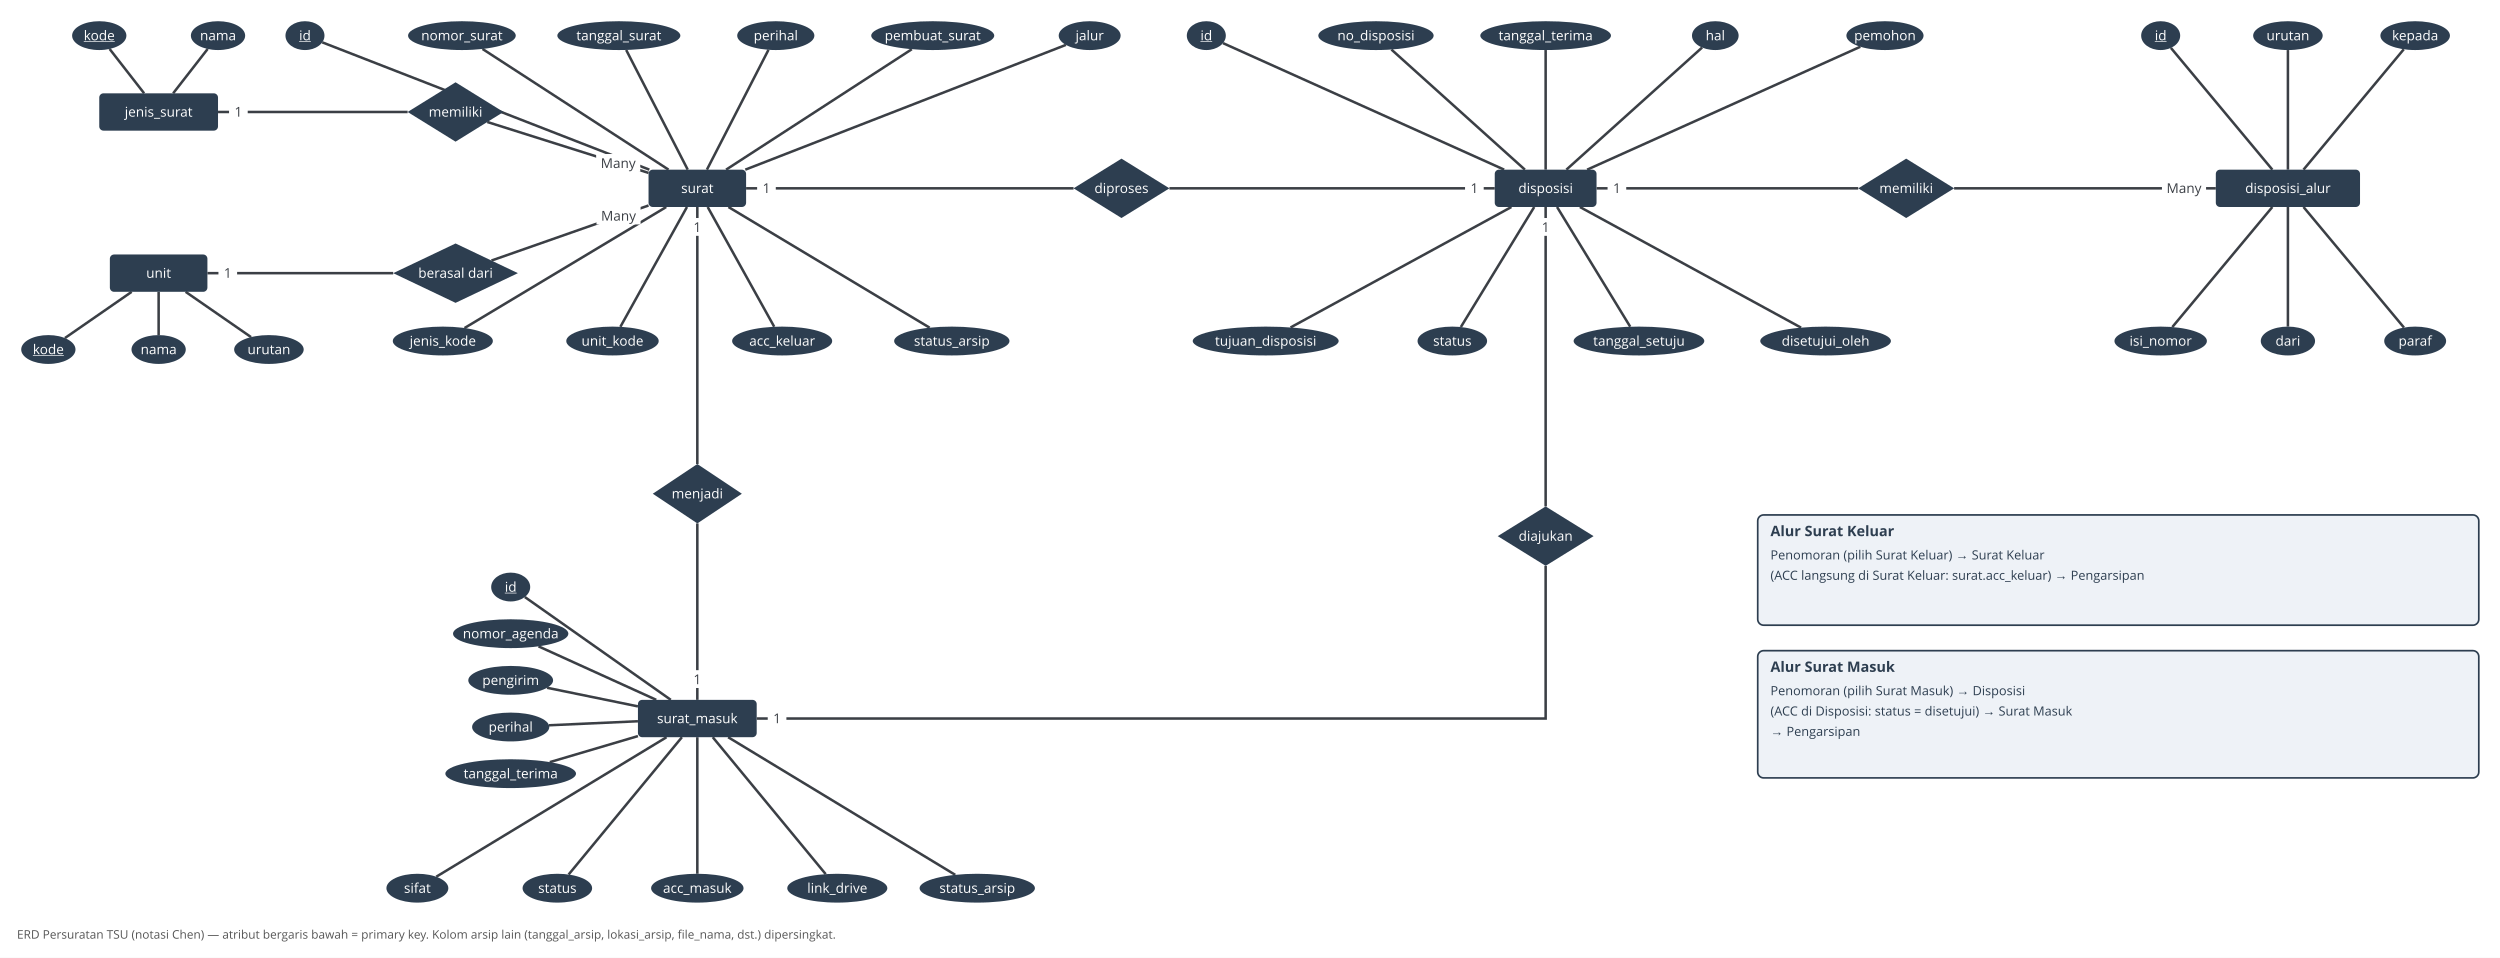
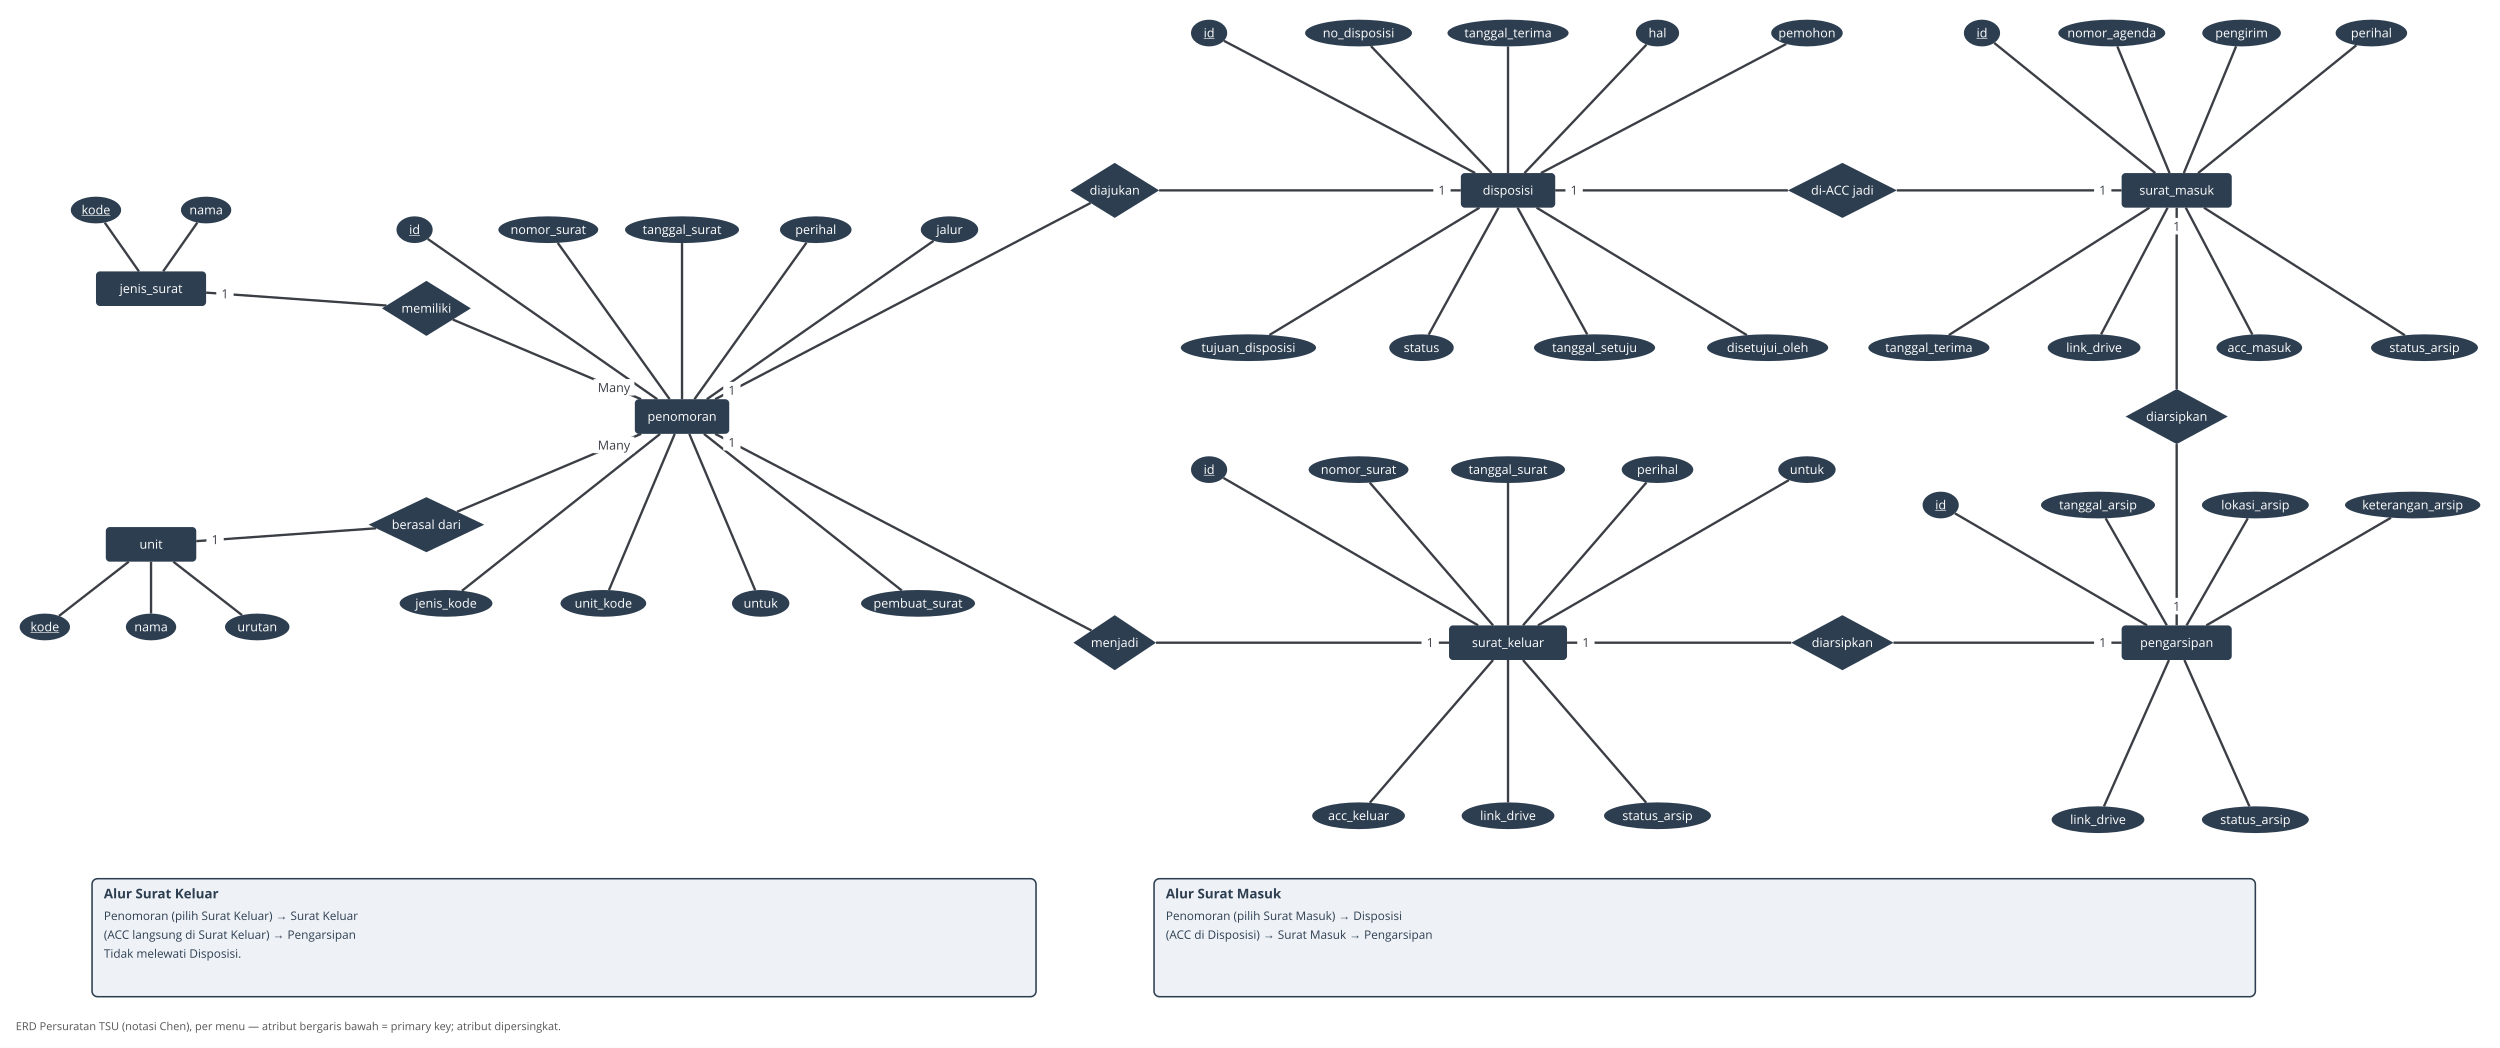
- <svg xmlns="http://www.w3.org/2000/svg" viewBox="106.0 356.0 5894.0 2258.0" width="5894.0" height="2258.0" font-family="Open Sans, Segoe UI, Arial, sans-serif">
-   <rect x="106.0" y="356.0" width="5894.0" height="2258.0" fill="#fff" />
-   <polyline fill="none" stroke="#3b3f45" stroke-width="6" points="445.8,576.0 364.4,471.4" />
-   <polyline fill="none" stroke="#3b3f45" stroke-width="6" points="514.2,576.0 595.6,471.4" />
-   <polyline fill="none" stroke="#3b3f45" stroke-width="6" points="416.4,1044.0 259.0,1153.0" />
-   <polyline fill="none" stroke="#3b3f45" stroke-width="6" points="480.0,1044.0 480.0,1146.0" />
-   <polyline fill="none" stroke="#3b3f45" stroke-width="6" points="543.6,1044.0 697.9,1150.8" />
-   <polyline fill="none" stroke="#3b3f45" stroke-width="6" points="1636.9,756.0 865.7,455.8" />
-   <polyline fill="none" stroke="#3b3f45" stroke-width="6" points="1682.2,756.0 1243.5,471.4" />
-   <polyline fill="none" stroke="#3b3f45" stroke-width="6" points="1727.4,756.0 1582.3,473.8" />
-   <polyline fill="none" stroke="#3b3f45" stroke-width="6" points="1772.6,756.0 1917.8,473.4" />
-   <polyline fill="none" stroke="#3b3f45" stroke-width="6" points="1817.8,756.0 2255.7,472.0" />
-   <polyline fill="none" stroke="#3b3f45" stroke-width="6" points="1863.1,756.0 2619.0,461.8" />
-   <polyline fill="none" stroke="#3b3f45" stroke-width="6" points="1676.7,844.0 1201.1,1129.4" />
-   <polyline fill="none" stroke="#3b3f45" stroke-width="6" points="1725.6,844.0 1568.6,1126.5" />
-   <polyline fill="none" stroke="#3b3f45" stroke-width="6" points="1774.4,844.0 1931.3,1126.4" />
-   <polyline fill="none" stroke="#3b3f45" stroke-width="6" points="1823.3,844.0 2297.7,1128.6" />
-   <polyline fill="none" stroke="#3b3f45" stroke-width="6" points="3652.2,756.0 2989.3,457.7" />
-   <polyline fill="none" stroke="#3b3f45" stroke-width="6" points="3701.1,756.0 3386.4,472.8" />
-   <polyline fill="none" stroke="#3b3f45" stroke-width="6" points="3750.0,756.0 3750.0,474.0" />
-   <polyline fill="none" stroke="#3b3f45" stroke-width="6" points="3798.9,756.0 4118.9,468.0" />
-   <polyline fill="none" stroke="#3b3f45" stroke-width="6" points="3847.8,756.0 4491.9,466.2" />
-   <polyline fill="none" stroke="#3b3f45" stroke-width="6" points="3669.3,844.0 3148.6,1128.0" />
-   <polyline fill="none" stroke="#3b3f45" stroke-width="6" points="3723.1,844.0 3550.1,1127.0" />
-   <polyline fill="none" stroke="#3b3f45" stroke-width="6" points="3776.9,844.0 3949.4,1126.3" />
-   <polyline fill="none" stroke="#3b3f45" stroke-width="6" points="3830.7,844.0 4352.2,1128.5" />
-   <polyline fill="none" stroke="#3b3f45" stroke-width="6" points="5463.3,756.0 5224.1,468.9" />
-   <polyline fill="none" stroke="#3b3f45" stroke-width="6" points="5500.0,756.0 5500.0,474.0" />
-   <polyline fill="none" stroke="#3b3f45" stroke-width="6" points="5536.7,756.0 5773.2,472.1" />
-   <polyline fill="none" stroke="#3b3f45" stroke-width="6" points="5463.3,844.0 5227.4,1127.1" />
-   <polyline fill="none" stroke="#3b3f45" stroke-width="6" points="5500.0,844.0 5500.0,1126.0" />
-   <polyline fill="none" stroke="#3b3f45" stroke-width="6" points="5536.7,844.0 5773.6,1128.3" />
-   <polyline fill="none" stroke="#3b3f45" stroke-width="6" points="1687.5,2006.0 1343.3,1763.5" />
-   <polyline fill="none" stroke="#3b3f45" stroke-width="6" points="1653.2,2006.0 1375.5,1879.8" />
-   <polyline fill="none" stroke="#3b3f45" stroke-width="6" points="1610.0,2021.4 1395.7,1977.5" />
-   <polyline fill="none" stroke="#3b3f45" stroke-width="6" points="1610.0,2056.4 1400.3,2065.9" />
-   <polyline fill="none" stroke="#3b3f45" stroke-width="6" points="1610.0,2091.4 1402.2,2152.8" />
-   <polyline fill="none" stroke="#3b3f45" stroke-width="6" points="1677.4,2094.0 1134.5,2423.0" />
-   <polyline fill="none" stroke="#3b3f45" stroke-width="6" points="1713.7,2094.0 1446.5,2417.8" />
-   <polyline fill="none" stroke="#3b3f45" stroke-width="6" points="1750.0,2094.0 1750.0,2416.0" />
-   <polyline fill="none" stroke="#3b3f45" stroke-width="6" points="1786.3,2094.0 2052.7,2416.9" />
-   <polyline fill="none" stroke="#3b3f45" stroke-width="6" points="1822.6,2094.0 2358.1,2418.6" />
-   <polyline fill="none" stroke="#3b3f45" stroke-width="6" points="620.0,620.0 1067.0,620.0" />
-   <polyline fill="none" stroke="#3b3f45" stroke-width="6" points="1254.8,643.6 1635.0,763.7" />
-   <polyline fill="none" stroke="#3b3f45" stroke-width="6" points="595.0,1000.0 1033.0,1000.0" />
-   <polyline fill="none" stroke="#3b3f45" stroke-width="6" points="1264.6,970.3 1635.0,840.4" />
-   <polyline fill="none" stroke="#3b3f45" stroke-width="6" points="1865.0,800.0 2637.0,800.0" />
-   <polyline fill="none" stroke="#3b3f45" stroke-width="6" points="2863.0,800.0 3630.0,800.0" />
-   <polyline fill="none" stroke="#3b3f45" stroke-width="6" points="1750.0,844.0 1750.0,1450.0" />
-   <polyline fill="none" stroke="#3b3f45" stroke-width="6" points="1750.0,1590.0 1750.0,2006.0" />
-   <polyline fill="none" stroke="#3b3f45" stroke-width="6" points="3750.0,1550.0 3750.0,844.0" />
-   <polyline fill="none" stroke="#3b3f45" stroke-width="6" points="3870.0,800.0 4487.0,800.0" />
-   <polyline fill="none" stroke="#3b3f45" stroke-width="6" points="4713.0,800.0 5330.0,800.0" />
-   <polyline fill="none" stroke="#3b3f45" stroke-width="6" points="1890.0,2050.0 3750.0,2050.0 3750.0,1690.0" />
-   <rect x="340.0" y="576.0" width="280" height="88" rx="10" fill="#2d3e50" />
-   <text x="480" y="631" fill="#fff" font-size="32" text-anchor="middle">jenis_surat</text>
-   <rect x="365.0" y="956.0" width="230" height="88" rx="10" fill="#2d3e50" />
-   <text x="480" y="1011" fill="#fff" font-size="32" text-anchor="middle">unit</text>
-   <rect x="1635.0" y="756.0" width="230" height="88" rx="10" fill="#2d3e50" />
-   <text x="1750" y="811" fill="#fff" font-size="32" text-anchor="middle">surat</text>
-   <rect x="3630.0" y="756.0" width="240" height="88" rx="10" fill="#2d3e50" />
-   <text x="3750" y="811" fill="#fff" font-size="32" text-anchor="middle">disposisi</text>
-   <rect x="5330.0" y="756.0" width="340" height="88" rx="10" fill="#2d3e50" />
-   <text x="5500" y="811" fill="#fff" font-size="32" text-anchor="middle">disposisi_alur</text>
-   <rect x="1610.0" y="2006.0" width="280" height="88" rx="10" fill="#2d3e50" />
-   <text x="1750" y="2061" fill="#fff" font-size="32" text-anchor="middle">surat_masuk</text>
-   <ellipse cx="340.0" cy="440" rx="64.0" ry="34.0" fill="#2d3e50" />
-   <text x="340.0" y="451" fill="#fff" font-size="32" text-anchor="middle" text-decoration="underline">kode</text>
-   <ellipse cx="620.0" cy="440" rx="64.0" ry="34.0" fill="#2d3e50" />
-   <text x="620.0" y="451" fill="#fff" font-size="32" text-anchor="middle">nama</text>
-   <ellipse cx="220.0" cy="1180" rx="64.0" ry="34.0" fill="#2d3e50" />
-   <text x="220.0" y="1191" fill="#fff" font-size="32" text-anchor="middle" text-decoration="underline">kode</text>
-   <ellipse cx="480.0" cy="1180" rx="64.0" ry="34.0" fill="#2d3e50" />
-   <text x="480.0" y="1191" fill="#fff" font-size="32" text-anchor="middle">nama</text>
-   <ellipse cx="740.0" cy="1180" rx="82.0" ry="34.0" fill="#2d3e50" />
-   <text x="740.0" y="1191" fill="#fff" font-size="32" text-anchor="middle">urutan</text>
-   <ellipse cx="825.0" cy="440" rx="46.0" ry="34.0" fill="#2d3e50" />
-   <text x="825.0" y="451" fill="#fff" font-size="32" text-anchor="middle" text-decoration="underline">id</text>
-   <ellipse cx="1195.0" cy="440" rx="127.0" ry="34.0" fill="#2d3e50" />
-   <text x="1195.0" y="451" fill="#fff" font-size="32" text-anchor="middle">nomor_surat</text>
-   <ellipse cx="1565.0" cy="440" rx="145.0" ry="34.0" fill="#2d3e50" />
-   <text x="1565.0" y="451" fill="#fff" font-size="32" text-anchor="middle">tanggal_surat</text>
-   <ellipse cx="1935.0" cy="440" rx="91.0" ry="34.0" fill="#2d3e50" />
-   <text x="1935.0" y="451" fill="#fff" font-size="32" text-anchor="middle">perihal</text>
-   <ellipse cx="2305.0" cy="440" rx="145.0" ry="34.0" fill="#2d3e50" />
-   <text x="2305.0" y="451" fill="#fff" font-size="32" text-anchor="middle">pembuat_surat</text>
-   <ellipse cx="2675.0" cy="440" rx="73.0" ry="34.0" fill="#2d3e50" />
-   <text x="2675.0" y="451" fill="#fff" font-size="32" text-anchor="middle">jalur</text>
-   <ellipse cx="1150.0" cy="1160" rx="118.0" ry="34.0" fill="#2d3e50" />
-   <text x="1150.0" y="1171" fill="#fff" font-size="32" text-anchor="middle">jenis_kode</text>
-   <ellipse cx="1550.0" cy="1160" rx="109.0" ry="34.0" fill="#2d3e50" />
-   <text x="1550.0" y="1171" fill="#fff" font-size="32" text-anchor="middle">unit_kode</text>
-   <ellipse cx="1950.0" cy="1160" rx="118.0" ry="34.0" fill="#2d3e50" />
-   <text x="1950.0" y="1171" fill="#fff" font-size="32" text-anchor="middle">acc_keluar</text>
-   <ellipse cx="2350.0" cy="1160" rx="136.0" ry="34.0" fill="#2d3e50" />
-   <text x="2350.0" y="1171" fill="#fff" font-size="32" text-anchor="middle">status_arsip</text>
-   <ellipse cx="2950.0" cy="440" rx="46.0" ry="34.0" fill="#2d3e50" />
-   <text x="2950.0" y="451" fill="#fff" font-size="32" text-anchor="middle" text-decoration="underline">id</text>
-   <ellipse cx="3350.0" cy="440" rx="136.0" ry="34.0" fill="#2d3e50" />
-   <text x="3350.0" y="451" fill="#fff" font-size="32" text-anchor="middle">no_disposisi</text>
-   <ellipse cx="3750.0" cy="440" rx="154.0" ry="34.0" fill="#2d3e50" />
-   <text x="3750.0" y="451" fill="#fff" font-size="32" text-anchor="middle">tanggal_terima</text>
-   <ellipse cx="4150.0" cy="440" rx="55.0" ry="34.0" fill="#2d3e50" />
-   <text x="4150.0" y="451" fill="#fff" font-size="32" text-anchor="middle">hal</text>
-   <ellipse cx="4550.0" cy="440" rx="91.0" ry="34.0" fill="#2d3e50" />
-   <text x="4550.0" y="451" fill="#fff" font-size="32" text-anchor="middle">pemohon</text>
-   <ellipse cx="3090.0" cy="1160" rx="172.0" ry="34.0" fill="#2d3e50" />
-   <text x="3090.0" y="1171" fill="#fff" font-size="32" text-anchor="middle">tujuan_disposisi</text>
-   <ellipse cx="3530.0" cy="1160" rx="82.0" ry="34.0" fill="#2d3e50" />
-   <text x="3530.0" y="1171" fill="#fff" font-size="32" text-anchor="middle">status</text>
-   <ellipse cx="3970.0" cy="1160" rx="154.0" ry="34.0" fill="#2d3e50" />
-   <text x="3970.0" y="1171" fill="#fff" font-size="32" text-anchor="middle">tanggal_setuju</text>
-   <ellipse cx="4410.0" cy="1160" rx="154.0" ry="34.0" fill="#2d3e50" />
-   <text x="4410.0" y="1171" fill="#fff" font-size="32" text-anchor="middle">disetujui_oleh</text>
-   <ellipse cx="5200.0" cy="440" rx="46.0" ry="34.0" fill="#2d3e50" />
-   <text x="5200.0" y="451" fill="#fff" font-size="32" text-anchor="middle" text-decoration="underline">id</text>
-   <ellipse cx="5500.0" cy="440" rx="82.0" ry="34.0" fill="#2d3e50" />
-   <text x="5500.0" y="451" fill="#fff" font-size="32" text-anchor="middle">urutan</text>
-   <ellipse cx="5800.0" cy="440" rx="82.0" ry="34.0" fill="#2d3e50" />
-   <text x="5800.0" y="451" fill="#fff" font-size="32" text-anchor="middle">kepada</text>
-   <ellipse cx="5200.0" cy="1160" rx="109.0" ry="34.0" fill="#2d3e50" />
-   <text x="5200.0" y="1171" fill="#fff" font-size="32" text-anchor="middle">isi_nomor</text>
-   <ellipse cx="5500.0" cy="1160" rx="64.0" ry="34.0" fill="#2d3e50" />
-   <text x="5500.0" y="1171" fill="#fff" font-size="32" text-anchor="middle">dari</text>
-   <ellipse cx="5800.0" cy="1160" rx="73.0" ry="34.0" fill="#2d3e50" />
-   <text x="5800.0" y="1171" fill="#fff" font-size="32" text-anchor="middle">paraf</text>
-   <ellipse cx="1310" cy="1740" rx="46.0" ry="34.0" fill="#2d3e50" />
-   <text x="1310" y="1751" fill="#fff" font-size="32" text-anchor="middle" text-decoration="underline">id</text>
-   <ellipse cx="1310" cy="1850" rx="136.0" ry="34.0" fill="#2d3e50" />
-   <text x="1310" y="1861" fill="#fff" font-size="32" text-anchor="middle">nomor_agenda</text>
-   <ellipse cx="1310" cy="1960" rx="100.0" ry="34.0" fill="#2d3e50" />
-   <text x="1310" y="1971" fill="#fff" font-size="32" text-anchor="middle">pengirim</text>
-   <ellipse cx="1310" cy="2070" rx="91.0" ry="34.0" fill="#2d3e50" />
-   <text x="1310" y="2081" fill="#fff" font-size="32" text-anchor="middle">perihal</text>
-   <ellipse cx="1310" cy="2180" rx="154.0" ry="34.0" fill="#2d3e50" />
-   <text x="1310" y="2191" fill="#fff" font-size="32" text-anchor="middle">tanggal_terima</text>
-   <ellipse cx="1090.0" cy="2450" rx="73.0" ry="34.0" fill="#2d3e50" />
-   <text x="1090.0" y="2461" fill="#fff" font-size="32" text-anchor="middle">sifat</text>
-   <ellipse cx="1420.0" cy="2450" rx="82.0" ry="34.0" fill="#2d3e50" />
-   <text x="1420.0" y="2461" fill="#fff" font-size="32" text-anchor="middle">status</text>
-   <ellipse cx="1750.0" cy="2450" rx="109.0" ry="34.0" fill="#2d3e50" />
-   <text x="1750.0" y="2461" fill="#fff" font-size="32" text-anchor="middle">acc_masuk</text>
-   <ellipse cx="2080.0" cy="2450" rx="118.0" ry="34.0" fill="#2d3e50" />
-   <text x="2080.0" y="2461" fill="#fff" font-size="32" text-anchor="middle">link_drive</text>
-   <ellipse cx="2410.0" cy="2450" rx="136.0" ry="34.0" fill="#2d3e50" />
-   <text x="2410.0" y="2461" fill="#fff" font-size="32" text-anchor="middle">status_arsip</text>
-   <polygon points="1180,550.0 1293.0,620 1180,690.0 1067.0,620" fill="#2d3e50" />
-   <text x="1180" y="631" fill="#fff" font-size="32" text-anchor="middle">memiliki</text>
-   <polygon points="1180,930.0 1327.0,1000 1180,1070.0 1033.0,1000" fill="#2d3e50" />
-   <text x="1180" y="1011" fill="#fff" font-size="32" text-anchor="middle">berasal dari</text>
-   <polygon points="2750,730.0 2863.0,800 2750,870.0 2637.0,800" fill="#2d3e50" />
-   <text x="2750" y="811" fill="#fff" font-size="32" text-anchor="middle">diproses</text>
-   <polygon points="1750,1450.0 1855.0,1520 1750,1590.0 1645.0,1520" fill="#2d3e50" />
-   <text x="1750" y="1531" fill="#fff" font-size="32" text-anchor="middle">menjadi</text>
-   <polygon points="3750,1550.0 3863.0,1620 3750,1690.0 3637.0,1620" fill="#2d3e50" />
-   <text x="3750" y="1631" fill="#fff" font-size="32" text-anchor="middle">diajukan</text>
-   <polygon points="4600,730.0 4713.0,800 4600,870.0 4487.0,800" fill="#2d3e50" />
-   <text x="4600" y="811" fill="#fff" font-size="32" text-anchor="middle">memiliki</text>
-   <rect x="646.0" y="598.0" width="44" height="42" fill="#fff" />
-   <text x="668.0" y="631.0" font-size="32" fill="#3b3f45" text-anchor="middle">1</text>
-   <rect x="1511.481" y="719.099" width="104" height="42" fill="#fff" />
-   <text x="1563.481" y="752.099" font-size="32" fill="#3b3f45" text-anchor="middle">Many</text>
-   <rect x="621.0" y="978.0" width="44" height="42" fill="#fff" />
-   <text x="643.0" y="1011.0" font-size="32" fill="#3b3f45" text-anchor="middle">1</text>
-   <rect x="1512.23" y="843.182" width="104" height="42" fill="#fff" />
-   <text x="1564.23" y="876.182" font-size="32" fill="#3b3f45" text-anchor="middle">Many</text>
-   <rect x="1891.0" y="778.0" width="44" height="42" fill="#fff" />
-   <text x="1913.0" y="811.0" font-size="32" fill="#3b3f45" text-anchor="middle">1</text>
-   <rect x="3560.0" y="778.0" width="44" height="42" fill="#fff" />
-   <text x="3582.0" y="811.0" font-size="32" fill="#3b3f45" text-anchor="middle">1</text>
-   <rect x="1728.0" y="870.0" width="44" height="42" fill="#fff" />
-   <text x="1750.0" y="903.0" font-size="32" fill="#3b3f45" text-anchor="middle">1</text>
-   <rect x="1728.0" y="1936.0" width="44" height="42" fill="#fff" />
-   <text x="1750.0" y="1969.0" font-size="32" fill="#3b3f45" text-anchor="middle">1</text>
-   <rect x="3728.0" y="870.0" width="44" height="42" fill="#fff" />
-   <text x="3750.0" y="903.0" font-size="32" fill="#3b3f45" text-anchor="middle">1</text>
-   <rect x="3896.0" y="778.0" width="44" height="42" fill="#fff" />
-   <text x="3918.0" y="811.0" font-size="32" fill="#3b3f45" text-anchor="middle">1</text>
-   <rect x="5203.0" y="778.0" width="104" height="42" fill="#fff" />
-   <text x="5255.0" y="811.0" font-size="32" fill="#3b3f45" text-anchor="middle">Many</text>
-   <rect x="1916.0" y="2028.0" width="44" height="42" fill="#fff" />
-   <text x="1938.0" y="2061.0" font-size="32" fill="#3b3f45" text-anchor="middle">1</text>
-   <rect x="4250.0" y="1570.0" width="1700" height="260" rx="14" fill="#eef2f7" stroke="#2d3e50" stroke-width="4" />
-   <text x="4280.0" y="1620.0" font-size="34" font-weight="700" fill="#2d3e50">Alur Surat Keluar</text>
-   <text x="4280.0" y="1675.0" font-size="30" fill="#2d3e50">Penomoran (pilih Surat Keluar)  →  Surat Keluar</text>
-   <text x="4280.0" y="1723.0" font-size="30" fill="#2d3e50">(ACC langsung di Surat Keluar: surat.acc_keluar)  →  Pengarsipan</text>
-   <rect x="4250.0" y="1890.0" width="1700" height="300" rx="14" fill="#eef2f7" stroke="#2d3e50" stroke-width="4" />
-   <text x="4280.0" y="1940.0" font-size="34" font-weight="700" fill="#2d3e50">Alur Surat Masuk</text>
-   <text x="4280.0" y="1995.0" font-size="30" fill="#2d3e50">Penomoran (pilih Surat Masuk)  →  Disposisi</text>
-   <text x="4280.0" y="2043.0" font-size="30" fill="#2d3e50">(ACC di Disposisi: status = disetujui)  →  Surat Masuk</text>
-   <text x="4280.0" y="2091.0" font-size="30" fill="#2d3e50">→  Pengarsipan</text>
-   <text x="146.0" y="2569.0" font-size="28" fill="#555">ERD Persuratan TSU (notasi Chen) — atribut bergaris bawah = primary key. Kolom arsip lain (tanggal_arsip, lokasi_arsip, file_nama, dst.) dipersingkat.</text>
+ <svg xmlns="http://www.w3.org/2000/svg" viewBox="66.0 366.0 6356.0 2664.0" width="6356.0" height="2664.0" font-family="Open Sans, Segoe UI, Arial, sans-serif">
+   <rect x="66.0" y="366.0" width="6356.0" height="2664.0" fill="#fff" />
+   <polyline fill="none" stroke="#3b3f45" stroke-width="6" points="419.2,1056.0 332.3,931.9" />
+   <polyline fill="none" stroke="#3b3f45" stroke-width="6" points="480.8,1056.0 567.7,931.9" />
+   <polyline fill="none" stroke="#3b3f45" stroke-width="6" points="393.4,1794.0 216.1,1931.9" />
+   <polyline fill="none" stroke="#3b3f45" stroke-width="6" points="450.0,1794.0 450.0,1926.0" />
+   <polyline fill="none" stroke="#3b3f45" stroke-width="6" points="506.6,1794.0 681.4,1930.0" />
+   <polyline fill="none" stroke="#3b3f45" stroke-width="6" points="1737.0,1381.0 1153.4,973.4" />
+   <polyline fill="none" stroke="#3b3f45" stroke-width="6" points="1768.5,1381.0 1483.9,983.4" />
+   <polyline fill="none" stroke="#3b3f45" stroke-width="6" points="1800.0,1381.0 1800.0,984.0" />
+   <polyline fill="none" stroke="#3b3f45" stroke-width="6" points="1831.5,1381.0 2116.5,982.8" />
+   <polyline fill="none" stroke="#3b3f45" stroke-width="6" points="1863.0,1381.0 2439.5,978.3" />
+   <polyline fill="none" stroke="#3b3f45" stroke-width="6" points="1744.4,1469.0 1240.4,1868.1" />
+   <polyline fill="none" stroke="#3b3f45" stroke-width="6" points="1781.5,1469.0 1614.2,1866.3" />
+   <polyline fill="none" stroke="#3b3f45" stroke-width="6" points="1818.5,1469.0 1986.0,1866.6" />
+   <polyline fill="none" stroke="#3b3f45" stroke-width="6" points="1855.6,1469.0 2358.8,1867.4" />
+   <polyline fill="none" stroke="#3b3f45" stroke-width="6" points="3816.4,806.0 3177.5,469.7" />
+   <polyline fill="none" stroke="#3b3f45" stroke-width="6" points="3858.2,806.0 3551.4,483.1" />
+   <polyline fill="none" stroke="#3b3f45" stroke-width="6" points="3900.0,806.0 3900.0,484.0" />
+   <polyline fill="none" stroke="#3b3f45" stroke-width="6" points="3941.8,806.0 4252.1,479.3" />
+   <polyline fill="none" stroke="#3b3f45" stroke-width="6" points="3983.6,806.0 4607.3,477.7" />
+   <polyline fill="none" stroke="#3b3f45" stroke-width="6" points="3827.4,894.0 3293.3,1217.7" />
+   <polyline fill="none" stroke="#3b3f45" stroke-width="6" points="3875.8,894.0 3698.2,1216.9" />
+   <polyline fill="none" stroke="#3b3f45" stroke-width="6" points="3924.2,894.0 4101.4,1216.2" />
+   <polyline fill="none" stroke="#3b3f45" stroke-width="6" points="3972.6,894.0 4507.3,1218.1" />
+   <polyline fill="none" stroke="#3b3f45" stroke-width="6" points="5545.6,806.0 5136.0,475.1" />
+   <polyline fill="none" stroke="#3b3f45" stroke-width="6" points="5581.9,806.0 5449.0,483.8" />
+   <polyline fill="none" stroke="#3b3f45" stroke-width="6" points="5618.1,806.0 5751.1,483.7" />
+   <polyline fill="none" stroke="#3b3f45" stroke-width="6" points="5654.4,806.0 6056.8,480.9" />
+   <polyline fill="none" stroke="#3b3f45" stroke-width="6" points="5530.7,894.0 5020.6,1217.9" />
+   <polyline fill="none" stroke="#3b3f45" stroke-width="6" points="5576.9,894.0 5407.6,1216.4" />
+   <polyline fill="none" stroke="#3b3f45" stroke-width="6" points="5623.1,894.0 5792.4,1216.4" />
+   <polyline fill="none" stroke="#3b3f45" stroke-width="6" points="5669.3,894.0 6180.2,1218.4" />
+   <polyline fill="none" stroke="#3b3f45" stroke-width="6" points="3824.0,1956.0 3176.2,1581.0" />
+   <polyline fill="none" stroke="#3b3f45" stroke-width="6" points="3862.0,1956.0 3548.6,1593.1" />
+   <polyline fill="none" stroke="#3b3f45" stroke-width="6" points="3900.0,1956.0 3900.0,1594.0" />
+   <polyline fill="none" stroke="#3b3f45" stroke-width="6" points="3938.0,1956.0 4252.1,1592.4" />
+   <polyline fill="none" stroke="#3b3f45" stroke-width="6" points="3976.0,1956.0 4614.2,1586.5" />
+   <polyline fill="none" stroke="#3b3f45" stroke-width="6" points="3862.0,2044.0 3548.5,2407.0" />
+   <polyline fill="none" stroke="#3b3f45" stroke-width="6" points="3900.0,2044.0 3900.0,2406.0" />
+   <polyline fill="none" stroke="#3b3f45" stroke-width="6" points="3938.0,2044.0 4251.3,2406.8" />
+   <polyline fill="none" stroke="#3b3f45" stroke-width="6" points="5524.6,1956.0 5036.1,1671.1" />
+   <polyline fill="none" stroke="#3b3f45" stroke-width="6" points="5574.9,1956.0 5419.3,1683.7" />
+   <polyline fill="none" stroke="#3b3f45" stroke-width="6" points="5625.1,1956.0 5780.8,1683.7" />
+   <polyline fill="none" stroke="#3b3f45" stroke-width="6" points="5675.4,1956.0 6144.8,1682.2" />
+   <polyline fill="none" stroke="#3b3f45" stroke-width="6" points="5580.4,2044.0 5415.0,2416.3" />
+   <polyline fill="none" stroke="#3b3f45" stroke-width="6" points="5619.6,2044.0 5785.0,2416.2" />
+   <polyline fill="none" stroke="#3b3f45" stroke-width="6" points="590.0,1110.0 1048.7,1142.8" />
+   <polyline fill="none" stroke="#3b3f45" stroke-width="6" points="1217.1,1178.4 1696.0,1381.0" />
+   <polyline fill="none" stroke="#3b3f45" stroke-width="6" points="565.0,1741.8 1022.2,1709.1" />
+   <polyline fill="none" stroke="#3b3f45" stroke-width="6" points="1227.8,1667.1 1696.0,1469.0" />
+   <polyline fill="none" stroke="#3b3f45" stroke-width="6" points="1884.2,1381.0 2838.7,882.0" />
+   <polyline fill="none" stroke="#3b3f45" stroke-width="6" points="3013.0,850.0 3780.0,850.0" />
+   <polyline fill="none" stroke="#3b3f45" stroke-width="6" points="1884.2,1469.0 2841.1,1969.2" />
+   <polyline fill="none" stroke="#3b3f45" stroke-width="6" points="3005.0,2000.0 3750.0,2000.0" />
+   <polyline fill="none" stroke="#3b3f45" stroke-width="6" points="4020.0,850.0 4611.5,850.0" />
+   <polyline fill="none" stroke="#3b3f45" stroke-width="6" points="4888.5,850.0 5460.0,850.0" />
+   <polyline fill="none" stroke="#3b3f45" stroke-width="6" points="4050.0,2000.0 4620.0,2000.0" />
+   <polyline fill="none" stroke="#3b3f45" stroke-width="6" points="4880.0,2000.0 5460.0,2000.0" />
+   <polyline fill="none" stroke="#3b3f45" stroke-width="6" points="5600.0,894.0 5600.0,1355.0" />
+   <polyline fill="none" stroke="#3b3f45" stroke-width="6" points="5600.0,1495.0 5600.0,1956.0" />
+   <rect x="310.0" y="1056.0" width="280" height="88" rx="10" fill="#2d3e50" />
+   <text x="450" y="1111" fill="#fff" font-size="32" text-anchor="middle">jenis_surat</text>
+   <rect x="335.0" y="1706.0" width="230" height="88" rx="10" fill="#2d3e50" />
+   <text x="450" y="1761" fill="#fff" font-size="32" text-anchor="middle">unit</text>
+   <rect x="1680.0" y="1381.0" width="240" height="88" rx="10" fill="#2d3e50" />
+   <text x="1800" y="1436" fill="#fff" font-size="32" text-anchor="middle">penomoran</text>
+   <rect x="3780.0" y="806.0" width="240" height="88" rx="10" fill="#2d3e50" />
+   <text x="3900" y="861" fill="#fff" font-size="32" text-anchor="middle">disposisi</text>
+   <rect x="5460.0" y="806.0" width="280" height="88" rx="10" fill="#2d3e50" />
+   <text x="5600" y="861" fill="#fff" font-size="32" text-anchor="middle">surat_masuk</text>
+   <rect x="3750.0" y="1956.0" width="300" height="88" rx="10" fill="#2d3e50" />
+   <text x="3900" y="2011" fill="#fff" font-size="32" text-anchor="middle">surat_keluar</text>
+   <rect x="5460.0" y="1956.0" width="280" height="88" rx="10" fill="#2d3e50" />
+   <text x="5600" y="2011" fill="#fff" font-size="32" text-anchor="middle">pengarsipan</text>
+   <ellipse cx="310.0" cy="900" rx="64.0" ry="34.0" fill="#2d3e50" />
+   <text x="310.0" y="911" fill="#fff" font-size="32" text-anchor="middle" text-decoration="underline">kode</text>
+   <ellipse cx="590.0" cy="900" rx="64.0" ry="34.0" fill="#2d3e50" />
+   <text x="590.0" y="911" fill="#fff" font-size="32" text-anchor="middle">nama</text>
+   <ellipse cx="180.0" cy="1960" rx="64.0" ry="34.0" fill="#2d3e50" />
+   <text x="180.0" y="1971" fill="#fff" font-size="32" text-anchor="middle" text-decoration="underline">kode</text>
+   <ellipse cx="450.0" cy="1960" rx="64.0" ry="34.0" fill="#2d3e50" />
+   <text x="450.0" y="1971" fill="#fff" font-size="32" text-anchor="middle">nama</text>
+   <ellipse cx="720.0" cy="1960" rx="82.0" ry="34.0" fill="#2d3e50" />
+   <text x="720.0" y="1971" fill="#fff" font-size="32" text-anchor="middle">urutan</text>
+   <ellipse cx="1120.0" cy="950" rx="46.0" ry="34.0" fill="#2d3e50" />
+   <text x="1120.0" y="961" fill="#fff" font-size="32" text-anchor="middle" text-decoration="underline">id</text>
+   <ellipse cx="1460.0" cy="950" rx="127.0" ry="34.0" fill="#2d3e50" />
+   <text x="1460.0" y="961" fill="#fff" font-size="32" text-anchor="middle">nomor_surat</text>
+   <ellipse cx="1800.0" cy="950" rx="145.0" ry="34.0" fill="#2d3e50" />
+   <text x="1800.0" y="961" fill="#fff" font-size="32" text-anchor="middle">tanggal_surat</text>
+   <ellipse cx="2140.0" cy="950" rx="91.0" ry="34.0" fill="#2d3e50" />
+   <text x="2140.0" y="961" fill="#fff" font-size="32" text-anchor="middle">perihal</text>
+   <ellipse cx="2480.0" cy="950" rx="73.0" ry="34.0" fill="#2d3e50" />
+   <text x="2480.0" y="961" fill="#fff" font-size="32" text-anchor="middle">jalur</text>
+   <ellipse cx="1200.0" cy="1900" rx="118.0" ry="34.0" fill="#2d3e50" />
+   <text x="1200.0" y="1911" fill="#fff" font-size="32" text-anchor="middle">jenis_kode</text>
+   <ellipse cx="1600.0" cy="1900" rx="109.0" ry="34.0" fill="#2d3e50" />
+   <text x="1600.0" y="1911" fill="#fff" font-size="32" text-anchor="middle">unit_kode</text>
+   <ellipse cx="2000.0" cy="1900" rx="73.0" ry="34.0" fill="#2d3e50" />
+   <text x="2000.0" y="1911" fill="#fff" font-size="32" text-anchor="middle">untuk</text>
+   <ellipse cx="2400.0" cy="1900" rx="145.0" ry="34.0" fill="#2d3e50" />
+   <text x="2400.0" y="1911" fill="#fff" font-size="32" text-anchor="middle">pembuat_surat</text>
+   <ellipse cx="3140.0" cy="450" rx="46.0" ry="34.0" fill="#2d3e50" />
+   <text x="3140.0" y="461" fill="#fff" font-size="32" text-anchor="middle" text-decoration="underline">id</text>
+   <ellipse cx="3520.0" cy="450" rx="136.0" ry="34.0" fill="#2d3e50" />
+   <text x="3520.0" y="461" fill="#fff" font-size="32" text-anchor="middle">no_disposisi</text>
+   <ellipse cx="3900.0" cy="450" rx="154.0" ry="34.0" fill="#2d3e50" />
+   <text x="3900.0" y="461" fill="#fff" font-size="32" text-anchor="middle">tanggal_terima</text>
+   <ellipse cx="4280.0" cy="450" rx="55.0" ry="34.0" fill="#2d3e50" />
+   <text x="4280.0" y="461" fill="#fff" font-size="32" text-anchor="middle">hal</text>
+   <ellipse cx="4660.0" cy="450" rx="91.0" ry="34.0" fill="#2d3e50" />
+   <text x="4660.0" y="461" fill="#fff" font-size="32" text-anchor="middle">pemohon</text>
+   <ellipse cx="3240.0" cy="1250" rx="172.0" ry="34.0" fill="#2d3e50" />
+   <text x="3240.0" y="1261" fill="#fff" font-size="32" text-anchor="middle">tujuan_disposisi</text>
+   <ellipse cx="3680.0" cy="1250" rx="82.0" ry="34.0" fill="#2d3e50" />
+   <text x="3680.0" y="1261" fill="#fff" font-size="32" text-anchor="middle">status</text>
+   <ellipse cx="4120.0" cy="1250" rx="154.0" ry="34.0" fill="#2d3e50" />
+   <text x="4120.0" y="1261" fill="#fff" font-size="32" text-anchor="middle">tanggal_setuju</text>
+   <ellipse cx="4560.0" cy="1250" rx="154.0" ry="34.0" fill="#2d3e50" />
+   <text x="4560.0" y="1261" fill="#fff" font-size="32" text-anchor="middle">disetujui_oleh</text>
+   <ellipse cx="5105.0" cy="450" rx="46.0" ry="34.0" fill="#2d3e50" />
+   <text x="5105.0" y="461" fill="#fff" font-size="32" text-anchor="middle" text-decoration="underline">id</text>
+   <ellipse cx="5435.0" cy="450" rx="136.0" ry="34.0" fill="#2d3e50" />
+   <text x="5435.0" y="461" fill="#fff" font-size="32" text-anchor="middle">nomor_agenda</text>
+   <ellipse cx="5765.0" cy="450" rx="100.0" ry="34.0" fill="#2d3e50" />
+   <text x="5765.0" y="461" fill="#fff" font-size="32" text-anchor="middle">pengirim</text>
+   <ellipse cx="6095.0" cy="450" rx="91.0" ry="34.0" fill="#2d3e50" />
+   <text x="6095.0" y="461" fill="#fff" font-size="32" text-anchor="middle">perihal</text>
+   <ellipse cx="4970.0" cy="1250" rx="154.0" ry="34.0" fill="#2d3e50" />
+   <text x="4970.0" y="1261" fill="#fff" font-size="32" text-anchor="middle">tanggal_terima</text>
+   <ellipse cx="5390.0" cy="1250" rx="118.0" ry="34.0" fill="#2d3e50" />
+   <text x="5390.0" y="1261" fill="#fff" font-size="32" text-anchor="middle">link_drive</text>
+   <ellipse cx="5810.0" cy="1250" rx="109.0" ry="34.0" fill="#2d3e50" />
+   <text x="5810.0" y="1261" fill="#fff" font-size="32" text-anchor="middle">acc_masuk</text>
+   <ellipse cx="6230.0" cy="1250" rx="136.0" ry="34.0" fill="#2d3e50" />
+   <text x="6230.0" y="1261" fill="#fff" font-size="32" text-anchor="middle">status_arsip</text>
+   <ellipse cx="3140.0" cy="1560" rx="46.0" ry="34.0" fill="#2d3e50" />
+   <text x="3140.0" y="1571" fill="#fff" font-size="32" text-anchor="middle" text-decoration="underline">id</text>
+   <ellipse cx="3520.0" cy="1560" rx="127.0" ry="34.0" fill="#2d3e50" />
+   <text x="3520.0" y="1571" fill="#fff" font-size="32" text-anchor="middle">nomor_surat</text>
+   <ellipse cx="3900.0" cy="1560" rx="145.0" ry="34.0" fill="#2d3e50" />
+   <text x="3900.0" y="1571" fill="#fff" font-size="32" text-anchor="middle">tanggal_surat</text>
+   <ellipse cx="4280.0" cy="1560" rx="91.0" ry="34.0" fill="#2d3e50" />
+   <text x="4280.0" y="1571" fill="#fff" font-size="32" text-anchor="middle">perihal</text>
+   <ellipse cx="4660.0" cy="1560" rx="73.0" ry="34.0" fill="#2d3e50" />
+   <text x="4660.0" y="1571" fill="#fff" font-size="32" text-anchor="middle">untuk</text>
+   <ellipse cx="3520.0" cy="2440" rx="118.0" ry="34.0" fill="#2d3e50" />
+   <text x="3520.0" y="2451" fill="#fff" font-size="32" text-anchor="middle">acc_keluar</text>
+   <ellipse cx="3900.0" cy="2440" rx="118.0" ry="34.0" fill="#2d3e50" />
+   <text x="3900.0" y="2451" fill="#fff" font-size="32" text-anchor="middle">link_drive</text>
+   <ellipse cx="4280.0" cy="2440" rx="136.0" ry="34.0" fill="#2d3e50" />
+   <text x="4280.0" y="2451" fill="#fff" font-size="32" text-anchor="middle">status_arsip</text>
+   <ellipse cx="5000.0" cy="1650" rx="46.0" ry="34.0" fill="#2d3e50" />
+   <text x="5000.0" y="1661" fill="#fff" font-size="32" text-anchor="middle" text-decoration="underline">id</text>
+   <ellipse cx="5400.0" cy="1650" rx="145.0" ry="34.0" fill="#2d3e50" />
+   <text x="5400.0" y="1661" fill="#fff" font-size="32" text-anchor="middle">tanggal_arsip</text>
+   <ellipse cx="5800.0" cy="1650" rx="136.0" ry="34.0" fill="#2d3e50" />
+   <text x="5800.0" y="1661" fill="#fff" font-size="32" text-anchor="middle">lokasi_arsip</text>
+   <ellipse cx="6200.0" cy="1650" rx="172.0" ry="34.0" fill="#2d3e50" />
+   <text x="6200.0" y="1661" fill="#fff" font-size="32" text-anchor="middle">keterangan_arsip</text>
+   <ellipse cx="5400.0" cy="2450" rx="118.0" ry="34.0" fill="#2d3e50" />
+   <text x="5400.0" y="2461" fill="#fff" font-size="32" text-anchor="middle">link_drive</text>
+   <ellipse cx="5800.0" cy="2450" rx="136.0" ry="34.0" fill="#2d3e50" />
+   <text x="5800.0" y="2461" fill="#fff" font-size="32" text-anchor="middle">status_arsip</text>
+   <polygon points="1150,1080.0 1263.0,1150 1150,1220.0 1037.0,1150" fill="#2d3e50" />
+   <text x="1150" y="1161" fill="#fff" font-size="32" text-anchor="middle">memiliki</text>
+   <polygon points="1150,1630.0 1297.0,1700 1150,1770.0 1003.0,1700" fill="#2d3e50" />
+   <text x="1150" y="1711" fill="#fff" font-size="32" text-anchor="middle">berasal dari</text>
+   <polygon points="2900,780.0 3013.0,850 2900,920.0 2787.0,850" fill="#2d3e50" />
+   <text x="2900" y="861" fill="#fff" font-size="32" text-anchor="middle">diajukan</text>
+   <polygon points="2900,1930.0 3005.0,2000 2900,2070.0 2795.0,2000" fill="#2d3e50" />
+   <text x="2900" y="2011" fill="#fff" font-size="32" text-anchor="middle">menjadi</text>
+   <polygon points="4750,780.0 4888.5,850 4750,920.0 4611.5,850" fill="#2d3e50" />
+   <text x="4750" y="861" fill="#fff" font-size="32" text-anchor="middle">di-ACC jadi</text>
+   <polygon points="4750,1930.0 4880.0,2000 4750,2070.0 4620.0,2000" fill="#2d3e50" />
+   <text x="4750" y="2011" fill="#fff" font-size="32" text-anchor="middle">diarsipkan</text>
+   <polygon points="5600,1355.0 5730.0,1425 5600,1495.0 5470.0,1425" fill="#2d3e50" />
+   <text x="5600" y="1436" fill="#fff" font-size="32" text-anchor="middle">diarsipkan</text>
+   <rect x="615.878" y="1091.42" width="44" height="42" fill="#fff" />
+   <text x="637.878" y="1124.42" font-size="32" fill="#3b3f45" text-anchor="middle">1</text>
+   <rect x="1574.927" y="1329.777" width="104" height="42" fill="#fff" />
+   <text x="1626.927" y="1362.777" font-size="32" fill="#3b3f45" text-anchor="middle">Many</text>
+   <rect x="590.878" y="1716.366" width="44" height="42" fill="#fff" />
+   <text x="612.878" y="1749.366" font-size="32" fill="#3b3f45" text-anchor="middle">1</text>
+   <rect x="1574.927" y="1476.223" width="104" height="42" fill="#fff" />
+   <text x="1626.927" y="1509.223" font-size="32" fill="#3b3f45" text-anchor="middle">Many</text>
+   <rect x="1904.713" y="1336.764" width="44" height="42" fill="#fff" />
+   <text x="1926.713" y="1369.764" font-size="32" fill="#3b3f45" text-anchor="middle">1</text>
+   <rect x="3710.0" y="828.0" width="44" height="42" fill="#fff" />
+   <text x="3732.0" y="861.0" font-size="32" fill="#3b3f45" text-anchor="middle">1</text>
+   <rect x="1904.713" y="1469.236" width="44" height="42" fill="#fff" />
+   <text x="1926.713" y="1502.236" font-size="32" fill="#3b3f45" text-anchor="middle">1</text>
+   <rect x="3680.0" y="1978.0" width="44" height="42" fill="#fff" />
+   <text x="3702.0" y="2011.0" font-size="32" fill="#3b3f45" text-anchor="middle">1</text>
+   <rect x="4046.0" y="828.0" width="44" height="42" fill="#fff" />
+   <text x="4068.0" y="861.0" font-size="32" fill="#3b3f45" text-anchor="middle">1</text>
+   <rect x="5390.0" y="828.0" width="44" height="42" fill="#fff" />
+   <text x="5412.0" y="861.0" font-size="32" fill="#3b3f45" text-anchor="middle">1</text>
+   <rect x="4076.0" y="1978.0" width="44" height="42" fill="#fff" />
+   <text x="4098.0" y="2011.0" font-size="32" fill="#3b3f45" text-anchor="middle">1</text>
+   <rect x="5390.0" y="1978.0" width="44" height="42" fill="#fff" />
+   <text x="5412.0" y="2011.0" font-size="32" fill="#3b3f45" text-anchor="middle">1</text>
+   <rect x="5578.0" y="920.0" width="44" height="42" fill="#fff" />
+   <text x="5600.0" y="953.0" font-size="32" fill="#3b3f45" text-anchor="middle">1</text>
+   <rect x="5578.0" y="1886.0" width="44" height="42" fill="#fff" />
+   <text x="5600.0" y="1919.0" font-size="32" fill="#3b3f45" text-anchor="middle">1</text>
+   <rect x="300.0" y="2600.0" width="2400" height="300" rx="14" fill="#eef2f7" stroke="#2d3e50" stroke-width="4" />
+   <text x="330.0" y="2650.0" font-size="34" font-weight="700" fill="#2d3e50">Alur Surat Keluar</text>
+   <text x="330.0" y="2705.0" font-size="30" fill="#2d3e50">Penomoran (pilih Surat Keluar)  →  Surat Keluar</text>
+   <text x="330.0" y="2753.0" font-size="30" fill="#2d3e50">(ACC langsung di Surat Keluar)  →  Pengarsipan</text>
+   <text x="330.0" y="2801.0" font-size="30" fill="#2d3e50">Tidak melewati Disposisi.</text>
+   <rect x="3000.0" y="2600.0" width="2800" height="300" rx="14" fill="#eef2f7" stroke="#2d3e50" stroke-width="4" />
+   <text x="3030.0" y="2650.0" font-size="34" font-weight="700" fill="#2d3e50">Alur Surat Masuk</text>
+   <text x="3030.0" y="2705.0" font-size="30" fill="#2d3e50">Penomoran (pilih Surat Masuk)  →  Disposisi</text>
+   <text x="3030.0" y="2753.0" font-size="30" fill="#2d3e50">(ACC di Disposisi)  →  Surat Masuk  →  Pengarsipan</text>
+   <text x="106.0" y="2985.0" font-size="28" fill="#555">ERD Persuratan TSU (notasi Chen), per menu — atribut bergaris bawah = primary key; atribut dipersingkat.</text>
</svg>
